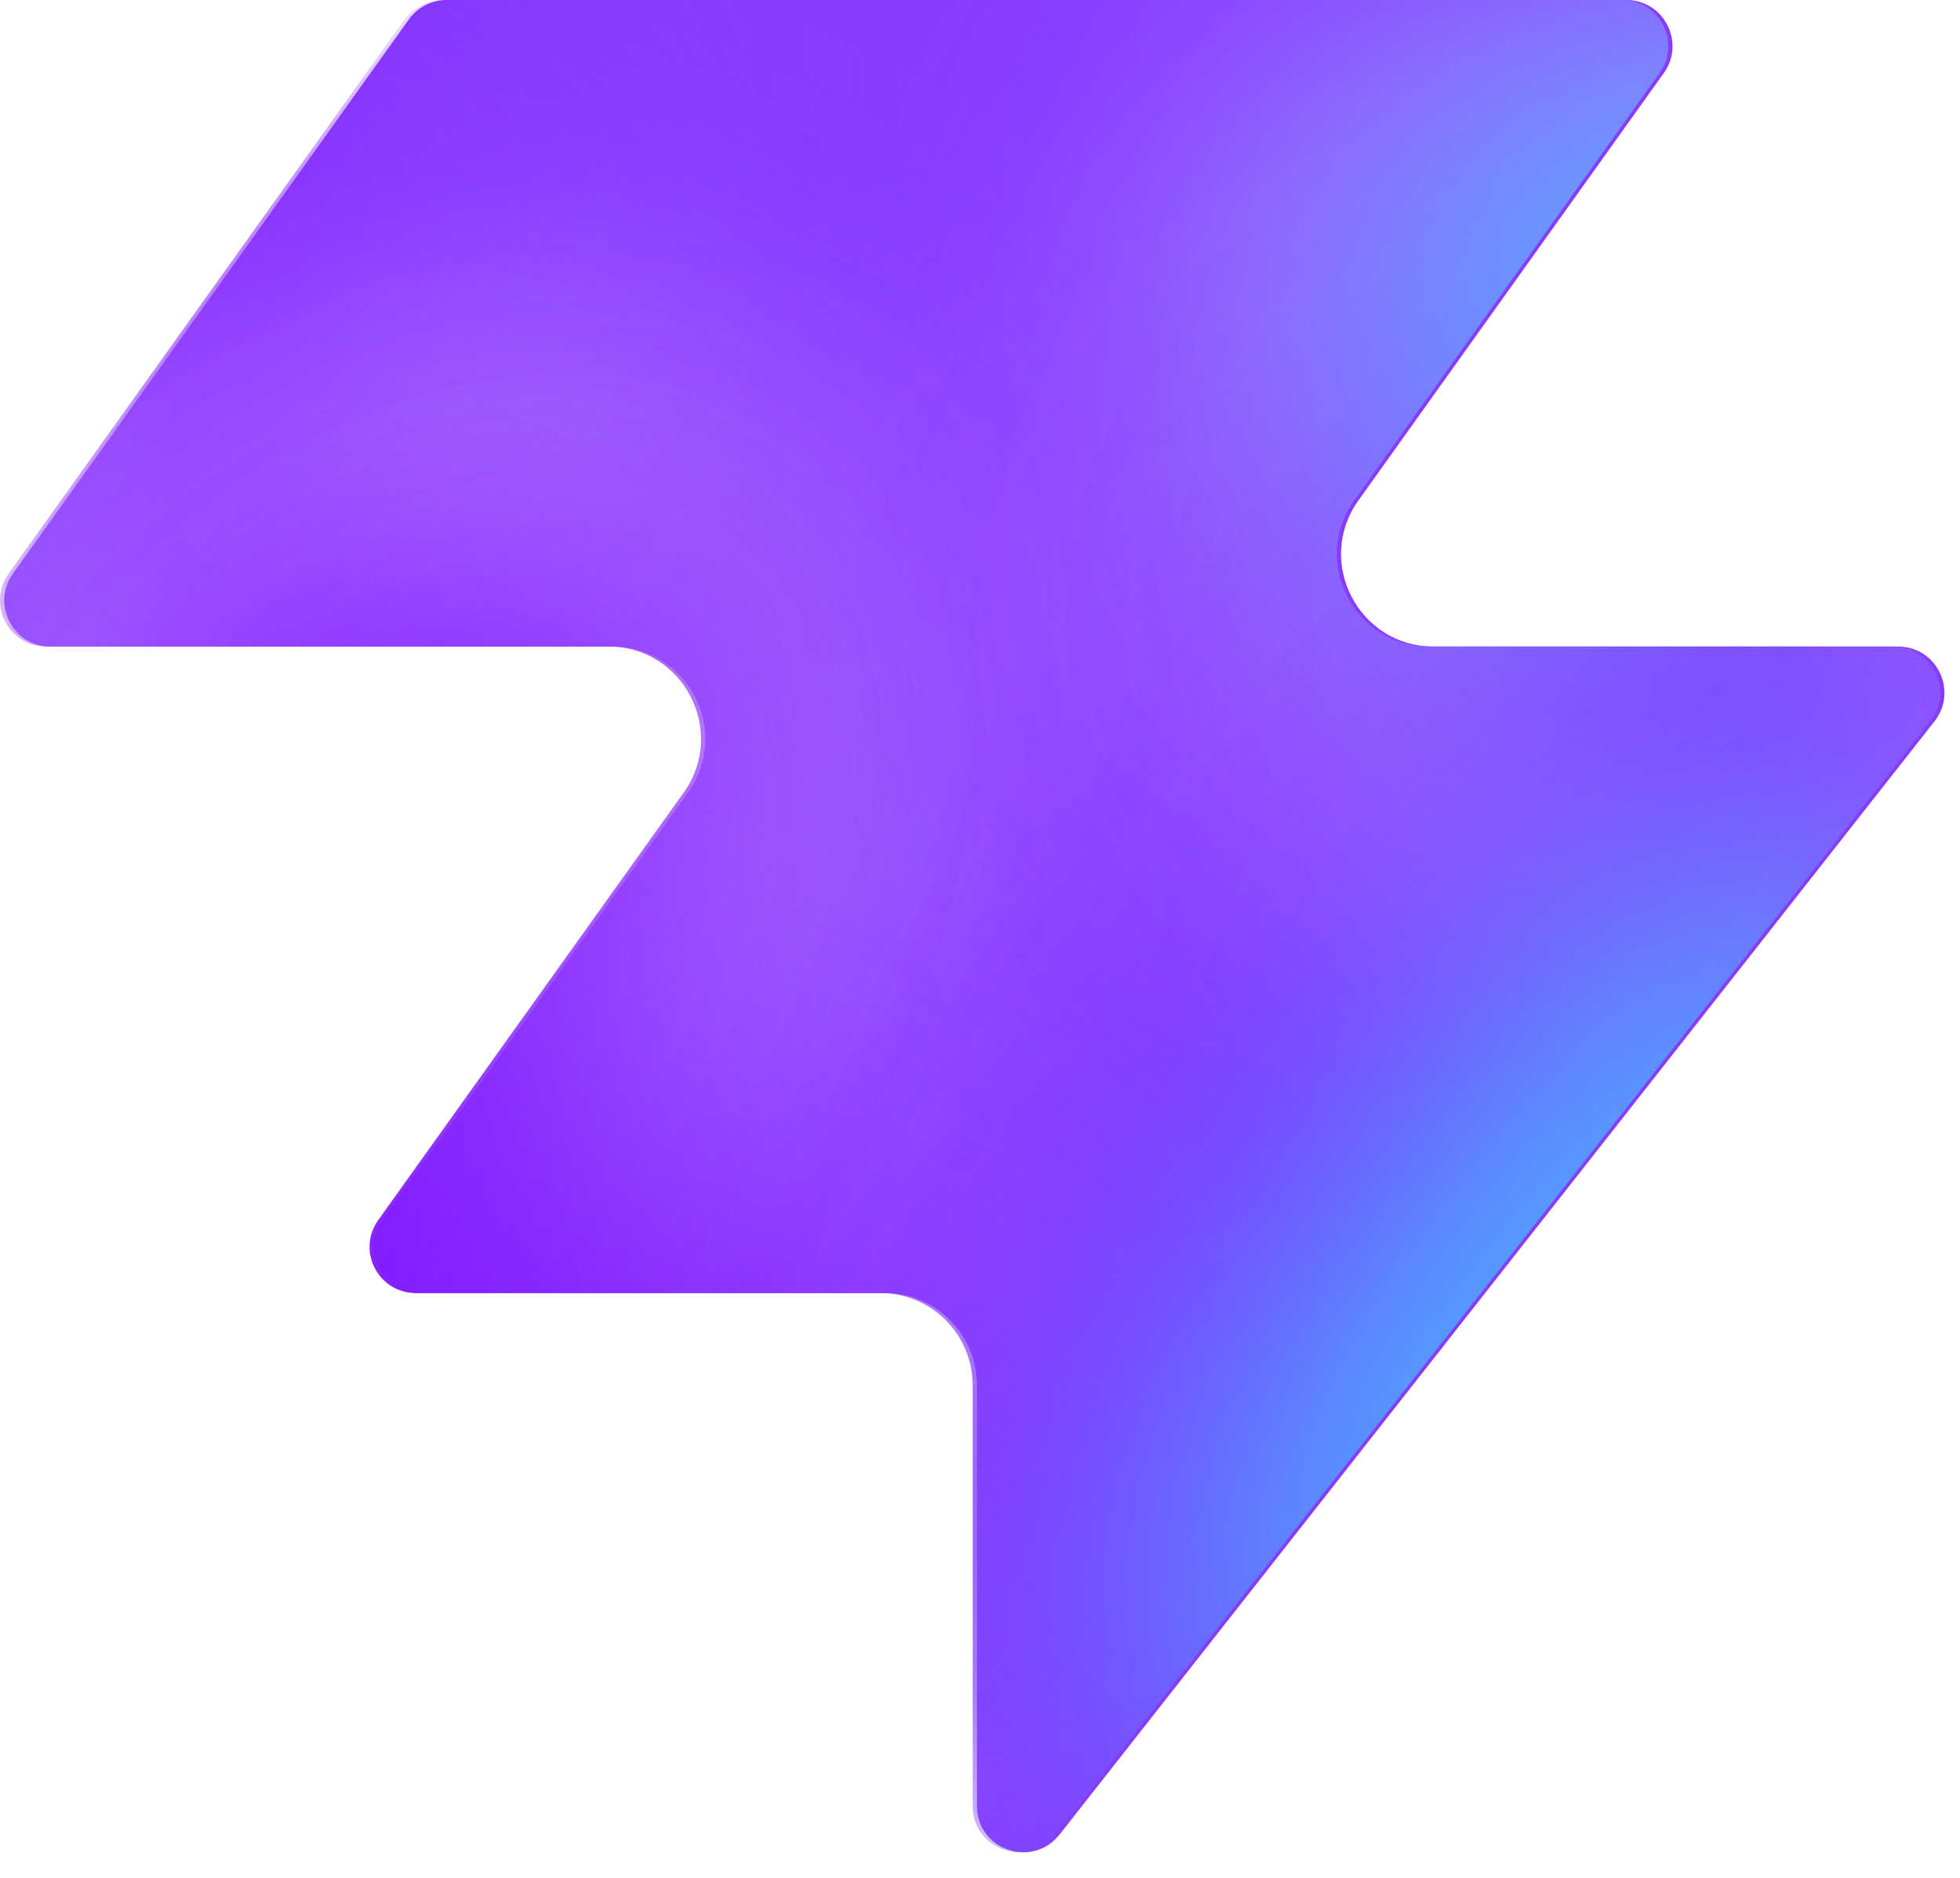
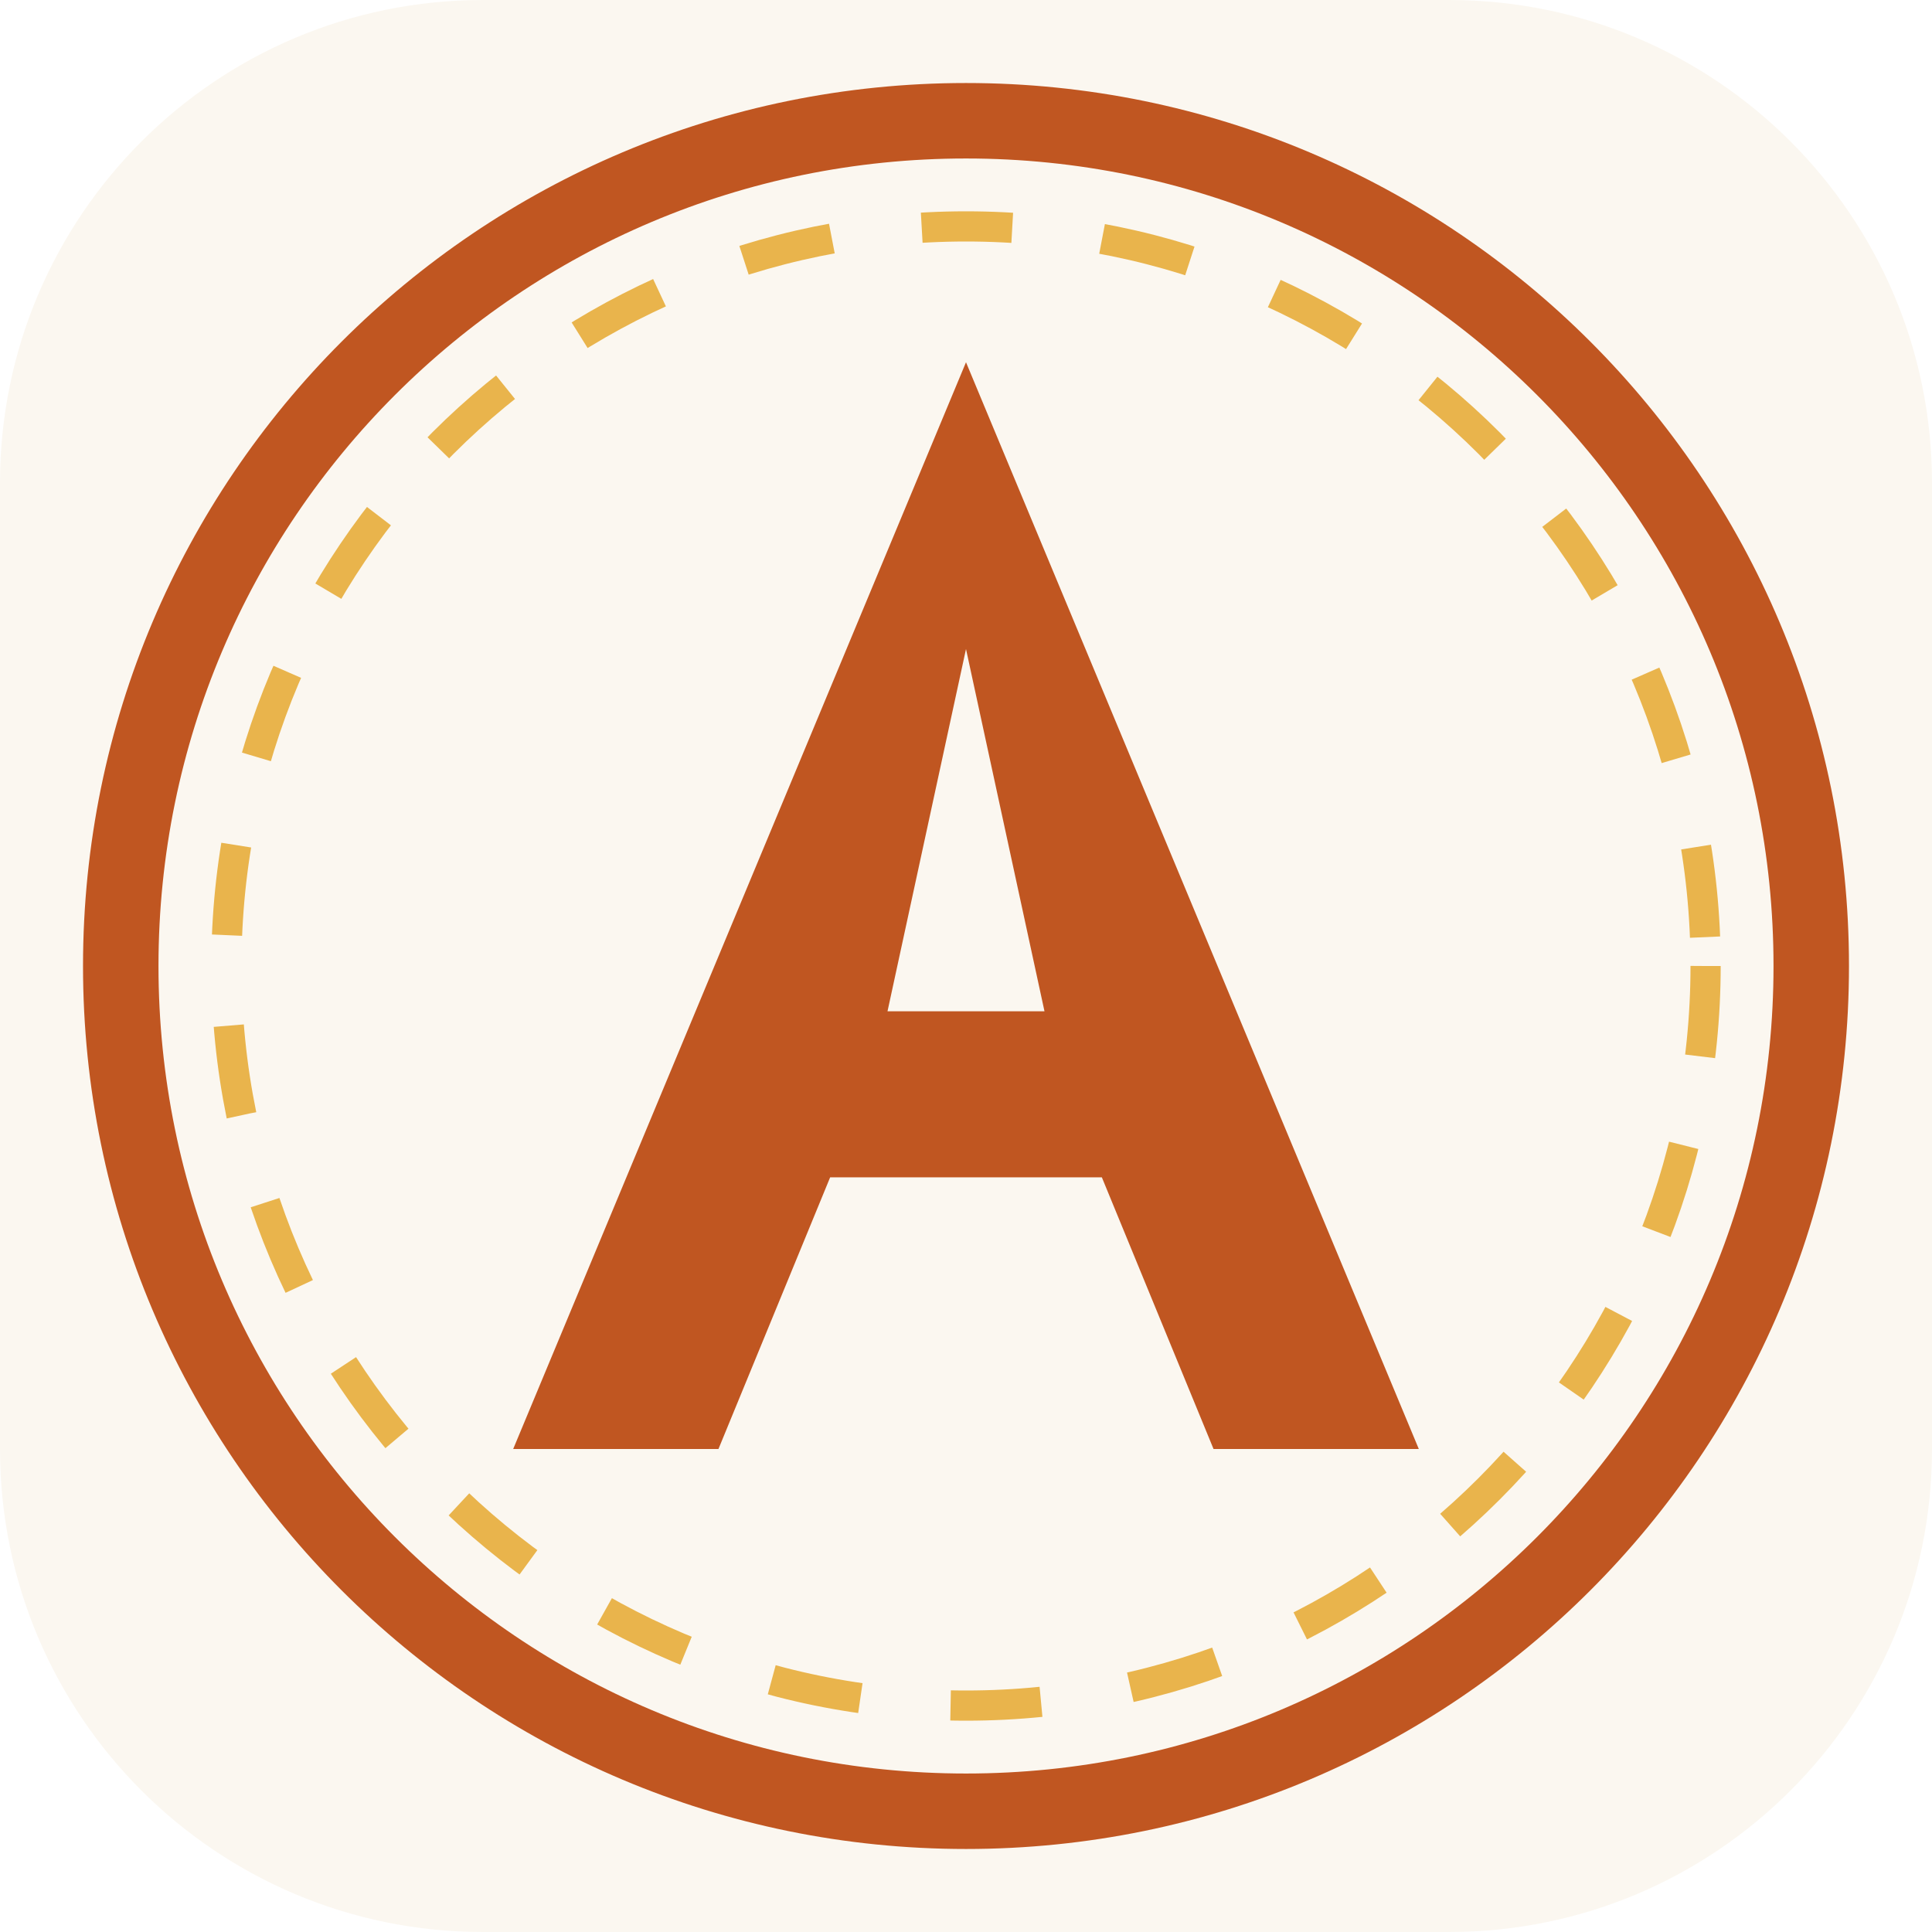
- <svg xmlns="http://www.w3.org/2000/svg" width="48" height="46" fill="none" viewBox="0 0 48 46">
-   <path fill="#863bff" d="M25.946 44.938c-.664.845-2.021.375-2.021-.698V33.937a2.26 2.26 0 0 0-2.262-2.262H10.287c-.92 0-1.456-1.04-.92-1.788l7.48-10.471c1.07-1.497 0-3.578-1.842-3.578H1.237c-.92 0-1.456-1.04-.92-1.788L10.013.474c.214-.297.556-.474.92-.474h28.894c.92 0 1.456 1.04.92 1.788l-7.48 10.471c-1.07 1.498 0 3.579 1.842 3.579h11.377c.943 0 1.473 1.088.89 1.83L25.947 44.94z" style="fill:#863bff;fill:color(display-p3 .525 .23 1);fill-opacity:1" />
-   <mask id="a" width="48" height="46" x="0" y="0" maskUnits="userSpaceOnUse" style="mask-type:alpha">
-     <path fill="#000" d="M25.842 44.938c-.664.844-2.021.375-2.021-.698V33.937a2.26 2.26 0 0 0-2.262-2.262H10.183c-.92 0-1.456-1.04-.92-1.788l7.48-10.471c1.07-1.498 0-3.579-1.842-3.579H1.133c-.92 0-1.456-1.04-.92-1.787L9.91.473c.214-.297.556-.474.92-.474h28.894c.92 0 1.456 1.04.92 1.788l-7.48 10.471c-1.07 1.498 0 3.578 1.842 3.578h11.377c.943 0 1.473 1.088.89 1.832L25.843 44.94z" style="fill:#000;fill-opacity:1" />
-   </mask>
-   <g mask="url(#a)">
-     <g filter="url(#b)">
-       <ellipse cx="5.508" cy="14.704" fill="#ede6ff" rx="5.508" ry="14.704" style="fill:#ede6ff;fill:color(display-p3 .927 .903 1);fill-opacity:1" transform="matrix(.00324 1 1 -.00324 -4.47 31.516)" />
-     </g>
-     <g filter="url(#c)">
-       <ellipse cx="10.399" cy="29.851" fill="#ede6ff" rx="10.399" ry="29.851" style="fill:#ede6ff;fill:color(display-p3 .927 .903 1);fill-opacity:1" transform="matrix(.00324 1 1 -.00324 -39.328 7.883)" />
-     </g>
-     <g filter="url(#d)">
-       <ellipse cx="5.508" cy="30.487" fill="#7e14ff" rx="5.508" ry="30.487" style="fill:#7e14ff;fill:color(display-p3 .492 .077 1);fill-opacity:1" transform="rotate(89.814 -25.913 -14.639)scale(1 -1)" />
-     </g>
-     <g filter="url(#e)">
-       <ellipse cx="5.508" cy="30.599" fill="#7e14ff" rx="5.508" ry="30.599" style="fill:#7e14ff;fill:color(display-p3 .492 .077 1);fill-opacity:1" transform="rotate(89.814 -32.644 -3.334)scale(1 -1)" />
-     </g>
-     <g filter="url(#f)">
-       <ellipse cx="5.508" cy="30.599" fill="#7e14ff" rx="5.508" ry="30.599" style="fill:#7e14ff;fill:color(display-p3 .492 .077 1);fill-opacity:1" transform="matrix(.00324 1 1 -.00324 -34.34 30.47)" />
-     </g>
-     <g filter="url(#g)">
-       <ellipse cx="14.072" cy="22.078" fill="#ede6ff" rx="14.072" ry="22.078" style="fill:#ede6ff;fill:color(display-p3 .927 .903 1);fill-opacity:1" transform="rotate(93.35 24.506 48.493)scale(-1 1)" />
-     </g>
-     <g filter="url(#h)">
-       <ellipse cx="3.47" cy="21.501" fill="#7e14ff" rx="3.47" ry="21.501" style="fill:#7e14ff;fill:color(display-p3 .492 .077 1);fill-opacity:1" transform="rotate(89.009 28.708 47.59)scale(-1 1)" />
-     </g>
-     <g filter="url(#i)">
-       <ellipse cx="3.47" cy="21.501" fill="#7e14ff" rx="3.47" ry="21.501" style="fill:#7e14ff;fill:color(display-p3 .492 .077 1);fill-opacity:1" transform="rotate(89.009 28.708 47.59)scale(-1 1)" />
-     </g>
-     <g filter="url(#j)">
-       <ellipse cx=".387" cy="8.972" fill="#7e14ff" rx="4.407" ry="29.108" style="fill:#7e14ff;fill:color(display-p3 .492 .077 1);fill-opacity:1" transform="rotate(39.51 .387 8.972)" />
-     </g>
-     <g filter="url(#k)">
-       <ellipse cx="47.523" cy="-6.092" fill="#7e14ff" rx="4.407" ry="29.108" style="fill:#7e14ff;fill:color(display-p3 .492 .077 1);fill-opacity:1" transform="rotate(37.892 47.523 -6.092)" />
-     </g>
-     <g filter="url(#l)">
-       <ellipse cx="41.412" cy="6.333" fill="#47bfff" rx="5.971" ry="9.665" style="fill:#47bfff;fill:color(display-p3 .28 .748 1);fill-opacity:1" transform="rotate(37.892 41.412 6.333)" />
-     </g>
-     <g filter="url(#m)">
-       <ellipse cx="-1.879" cy="38.332" fill="#7e14ff" rx="4.407" ry="29.108" style="fill:#7e14ff;fill:color(display-p3 .492 .077 1);fill-opacity:1" transform="rotate(37.892 -1.88 38.332)" />
-     </g>
-     <g filter="url(#n)">
-       <ellipse cx="-1.879" cy="38.332" fill="#7e14ff" rx="4.407" ry="29.108" style="fill:#7e14ff;fill:color(display-p3 .492 .077 1);fill-opacity:1" transform="rotate(37.892 -1.88 38.332)" />
-     </g>
-     <g filter="url(#o)">
-       <ellipse cx="35.651" cy="29.907" fill="#7e14ff" rx="4.407" ry="29.108" style="fill:#7e14ff;fill:color(display-p3 .492 .077 1);fill-opacity:1" transform="rotate(37.892 35.651 29.907)" />
-     </g>
-     <g filter="url(#p)">
-       <ellipse cx="38.418" cy="32.4" fill="#47bfff" rx="5.971" ry="15.297" style="fill:#47bfff;fill:color(display-p3 .28 .748 1);fill-opacity:1" transform="rotate(37.892 38.418 32.4)" />
-     </g>
-   </g>
-   <defs>
-     <filter id="b" width="60.045" height="41.654" x="-19.77" y="16.149" color-interpolation-filters="sRGB" filterUnits="userSpaceOnUse">
-       <feFlood flood-opacity="0" result="BackgroundImageFix" />
-       <feBlend in="SourceGraphic" in2="BackgroundImageFix" result="shape" />
-       <feGaussianBlur result="effect1_foregroundBlur_2002_17158" stdDeviation="7.659" />
-     </filter>
-     <filter id="c" width="90.34" height="51.437" x="-54.613" y="-7.533" color-interpolation-filters="sRGB" filterUnits="userSpaceOnUse">
-       <feFlood flood-opacity="0" result="BackgroundImageFix" />
-       <feBlend in="SourceGraphic" in2="BackgroundImageFix" result="shape" />
-       <feGaussianBlur result="effect1_foregroundBlur_2002_17158" stdDeviation="7.659" />
-     </filter>
-     <filter id="d" width="79.355" height="29.4" x="-49.64" y="2.03" color-interpolation-filters="sRGB" filterUnits="userSpaceOnUse">
-       <feFlood flood-opacity="0" result="BackgroundImageFix" />
-       <feBlend in="SourceGraphic" in2="BackgroundImageFix" result="shape" />
-       <feGaussianBlur result="effect1_foregroundBlur_2002_17158" stdDeviation="4.596" />
-     </filter>
-     <filter id="e" width="79.579" height="29.4" x="-45.045" y="20.029" color-interpolation-filters="sRGB" filterUnits="userSpaceOnUse">
-       <feFlood flood-opacity="0" result="BackgroundImageFix" />
-       <feBlend in="SourceGraphic" in2="BackgroundImageFix" result="shape" />
-       <feGaussianBlur result="effect1_foregroundBlur_2002_17158" stdDeviation="4.596" />
-     </filter>
-     <filter id="f" width="79.579" height="29.4" x="-43.513" y="21.178" color-interpolation-filters="sRGB" filterUnits="userSpaceOnUse">
-       <feFlood flood-opacity="0" result="BackgroundImageFix" />
-       <feBlend in="SourceGraphic" in2="BackgroundImageFix" result="shape" />
-       <feGaussianBlur result="effect1_foregroundBlur_2002_17158" stdDeviation="4.596" />
-     </filter>
-     <filter id="g" width="74.749" height="58.852" x="15.756" y="-17.901" color-interpolation-filters="sRGB" filterUnits="userSpaceOnUse">
-       <feFlood flood-opacity="0" result="BackgroundImageFix" />
-       <feBlend in="SourceGraphic" in2="BackgroundImageFix" result="shape" />
-       <feGaussianBlur result="effect1_foregroundBlur_2002_17158" stdDeviation="7.659" />
-     </filter>
-     <filter id="h" width="61.377" height="25.362" x="23.548" y="2.284" color-interpolation-filters="sRGB" filterUnits="userSpaceOnUse">
-       <feFlood flood-opacity="0" result="BackgroundImageFix" />
-       <feBlend in="SourceGraphic" in2="BackgroundImageFix" result="shape" />
-       <feGaussianBlur result="effect1_foregroundBlur_2002_17158" stdDeviation="4.596" />
-     </filter>
-     <filter id="i" width="61.377" height="25.362" x="23.548" y="2.284" color-interpolation-filters="sRGB" filterUnits="userSpaceOnUse">
-       <feFlood flood-opacity="0" result="BackgroundImageFix" />
-       <feBlend in="SourceGraphic" in2="BackgroundImageFix" result="shape" />
-       <feGaussianBlur result="effect1_foregroundBlur_2002_17158" stdDeviation="4.596" />
-     </filter>
-     <filter id="j" width="56.045" height="63.649" x="-27.636" y="-22.853" color-interpolation-filters="sRGB" filterUnits="userSpaceOnUse">
-       <feFlood flood-opacity="0" result="BackgroundImageFix" />
-       <feBlend in="SourceGraphic" in2="BackgroundImageFix" result="shape" />
-       <feGaussianBlur result="effect1_foregroundBlur_2002_17158" stdDeviation="4.596" />
-     </filter>
-     <filter id="k" width="54.814" height="64.646" x="20.116" y="-38.415" color-interpolation-filters="sRGB" filterUnits="userSpaceOnUse">
-       <feFlood flood-opacity="0" result="BackgroundImageFix" />
-       <feBlend in="SourceGraphic" in2="BackgroundImageFix" result="shape" />
-       <feGaussianBlur result="effect1_foregroundBlur_2002_17158" stdDeviation="4.596" />
-     </filter>
-     <filter id="l" width="33.541" height="35.313" x="24.641" y="-11.323" color-interpolation-filters="sRGB" filterUnits="userSpaceOnUse">
-       <feFlood flood-opacity="0" result="BackgroundImageFix" />
-       <feBlend in="SourceGraphic" in2="BackgroundImageFix" result="shape" />
-       <feGaussianBlur result="effect1_foregroundBlur_2002_17158" stdDeviation="4.596" />
-     </filter>
-     <filter id="m" width="54.814" height="64.646" x="-29.286" y="6.009" color-interpolation-filters="sRGB" filterUnits="userSpaceOnUse">
-       <feFlood flood-opacity="0" result="BackgroundImageFix" />
-       <feBlend in="SourceGraphic" in2="BackgroundImageFix" result="shape" />
-       <feGaussianBlur result="effect1_foregroundBlur_2002_17158" stdDeviation="4.596" />
-     </filter>
-     <filter id="n" width="54.814" height="64.646" x="-29.286" y="6.009" color-interpolation-filters="sRGB" filterUnits="userSpaceOnUse">
-       <feFlood flood-opacity="0" result="BackgroundImageFix" />
-       <feBlend in="SourceGraphic" in2="BackgroundImageFix" result="shape" />
-       <feGaussianBlur result="effect1_foregroundBlur_2002_17158" stdDeviation="4.596" />
-     </filter>
-     <filter id="o" width="54.814" height="64.646" x="8.244" y="-2.416" color-interpolation-filters="sRGB" filterUnits="userSpaceOnUse">
-       <feFlood flood-opacity="0" result="BackgroundImageFix" />
-       <feBlend in="SourceGraphic" in2="BackgroundImageFix" result="shape" />
-       <feGaussianBlur result="effect1_foregroundBlur_2002_17158" stdDeviation="4.596" />
-     </filter>
-     <filter id="p" width="39.409" height="43.623" x="18.713" y="10.588" color-interpolation-filters="sRGB" filterUnits="userSpaceOnUse">
-       <feFlood flood-opacity="0" result="BackgroundImageFix" />
-       <feBlend in="SourceGraphic" in2="BackgroundImageFix" result="shape" />
-       <feGaussianBlur result="effect1_foregroundBlur_2002_17158" stdDeviation="4.596" />
-     </filter>
-   </defs>
+ <svg xmlns="http://www.w3.org/2000/svg" viewBox="0 0 64 64" fill="none">
+   <rect width="64" height="64" rx="16" fill="#FBF7F0" />
+   <circle cx="32" cy="32" r="28" stroke="#C05621" stroke-width="2.5" fill="#FBF7F0" />
+   <circle cx="32" cy="32" r="24.5" stroke="#E9B44C" stroke-width="1" stroke-dasharray="3 3" fill="none" />
+   <path d="M32 12L17 48H23.8L27.5 39H36.5L40.2 48H47L32 12ZM32 21.5L34.6 33.5H29.4L32 21.5Z" fill="#C05621" />
</svg>
